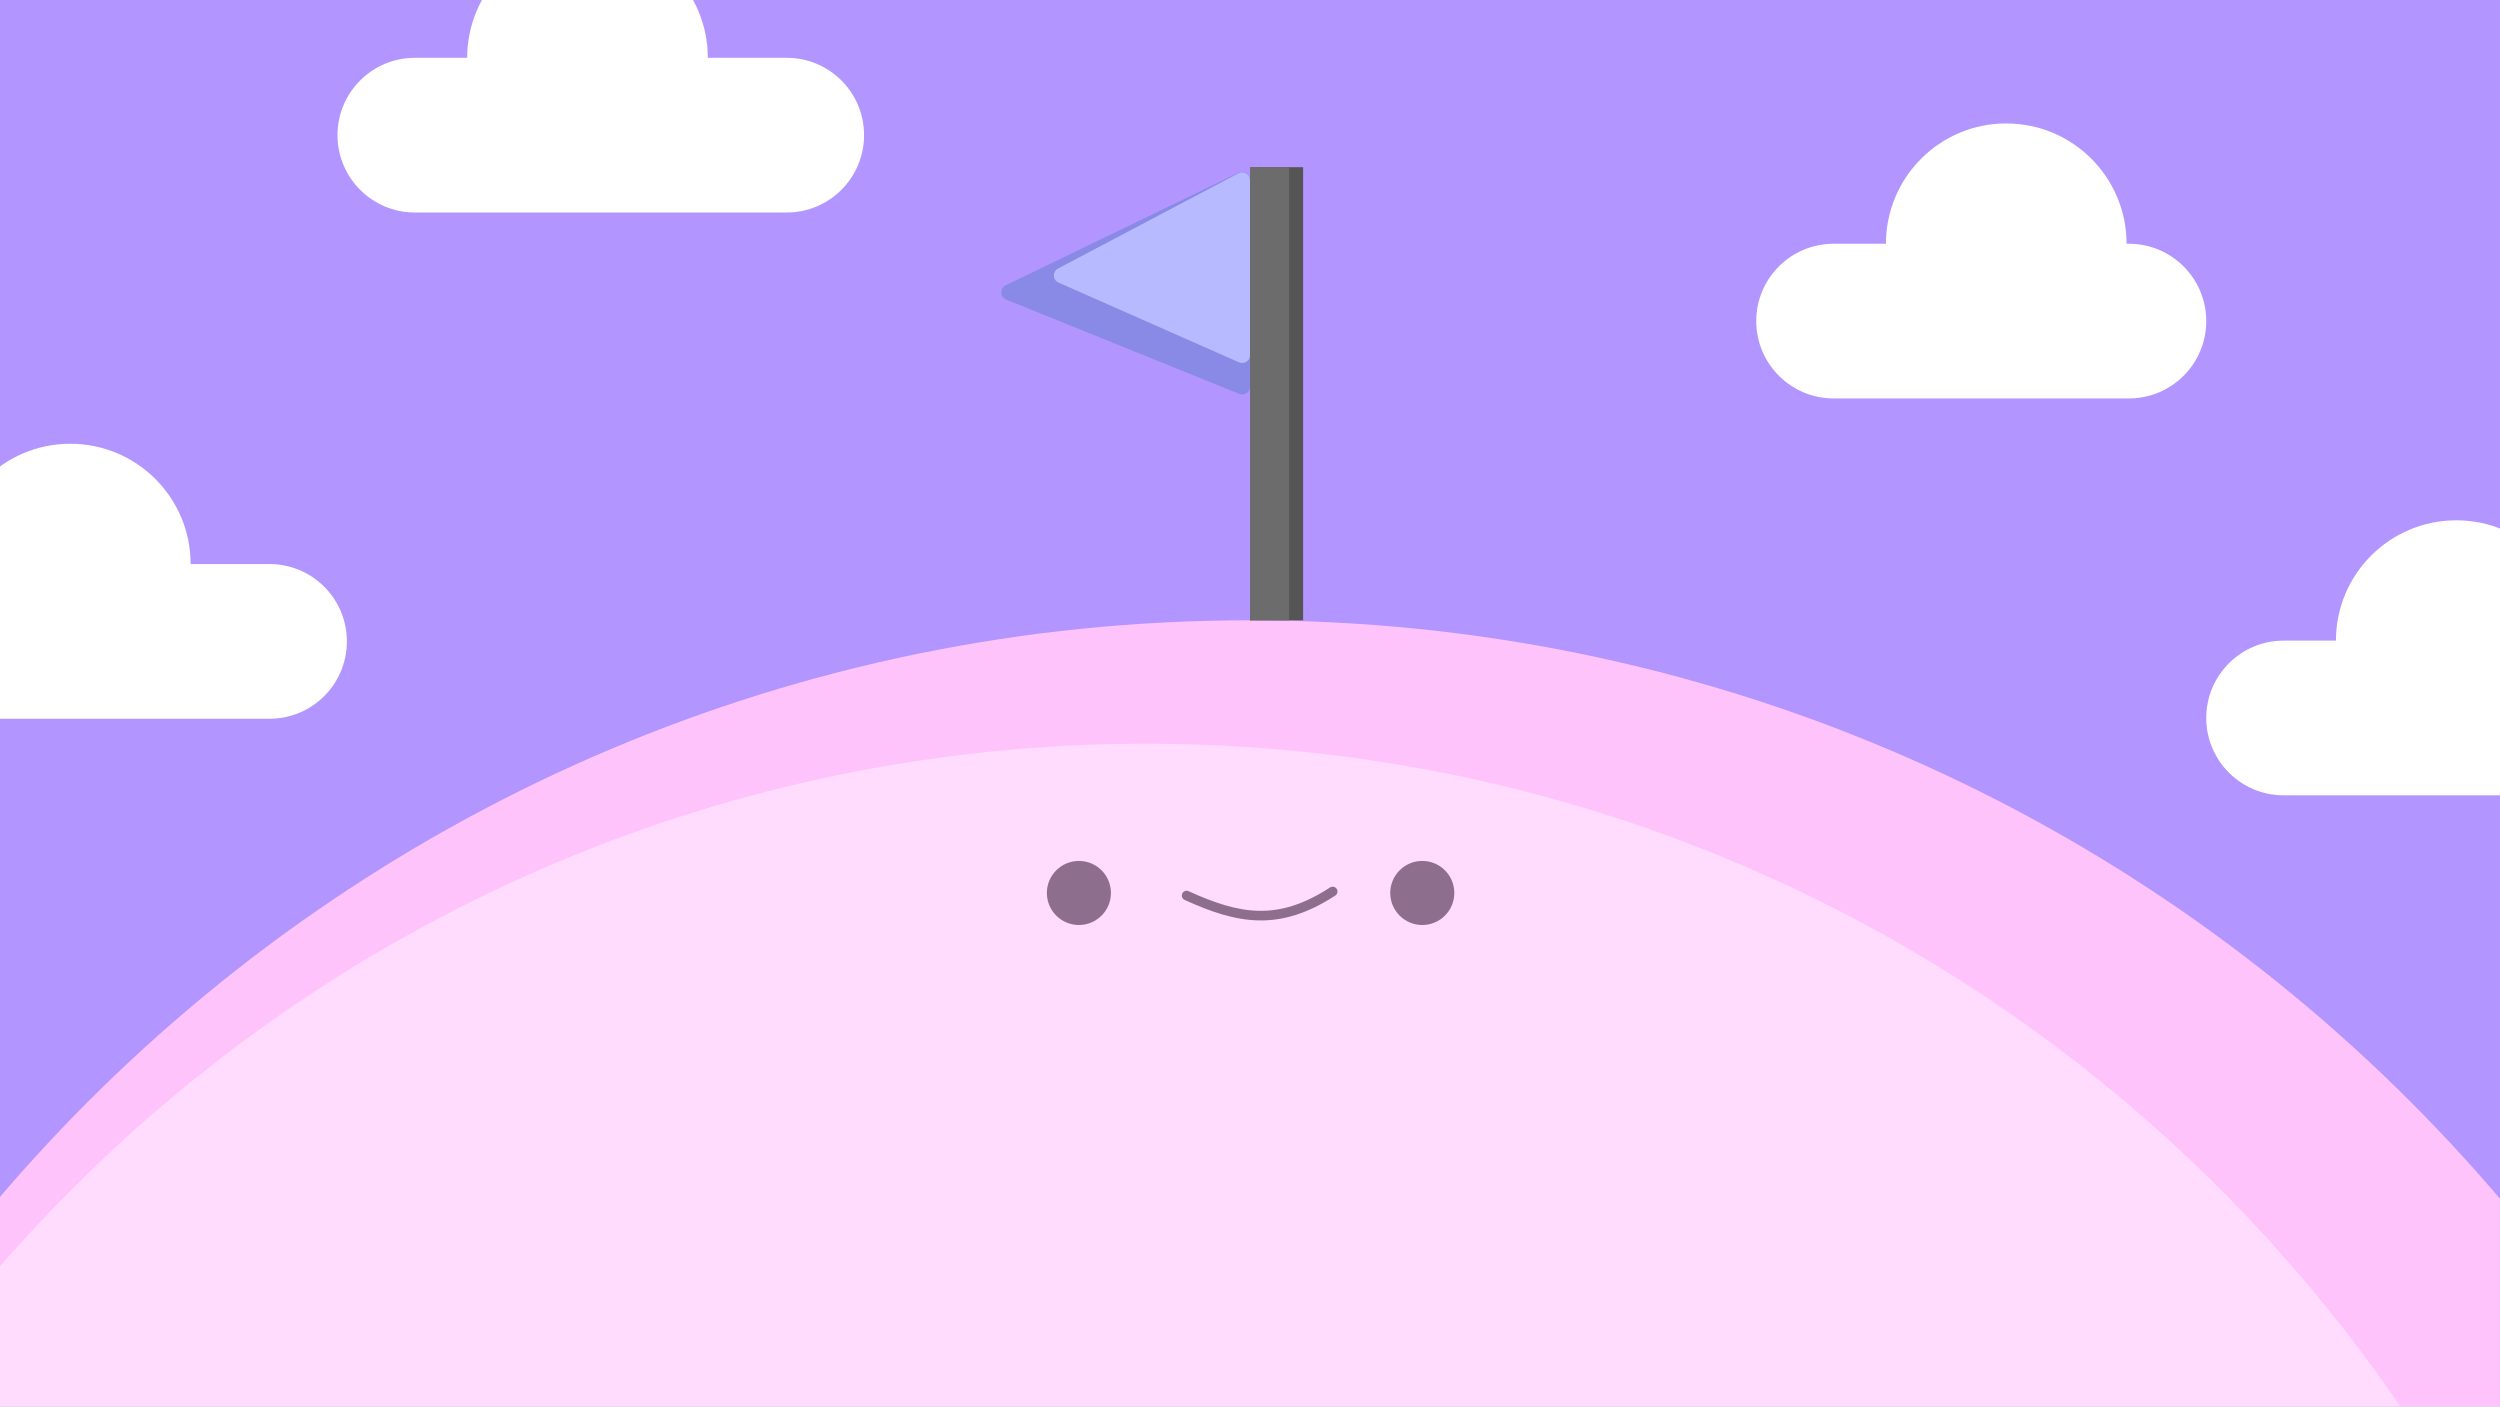
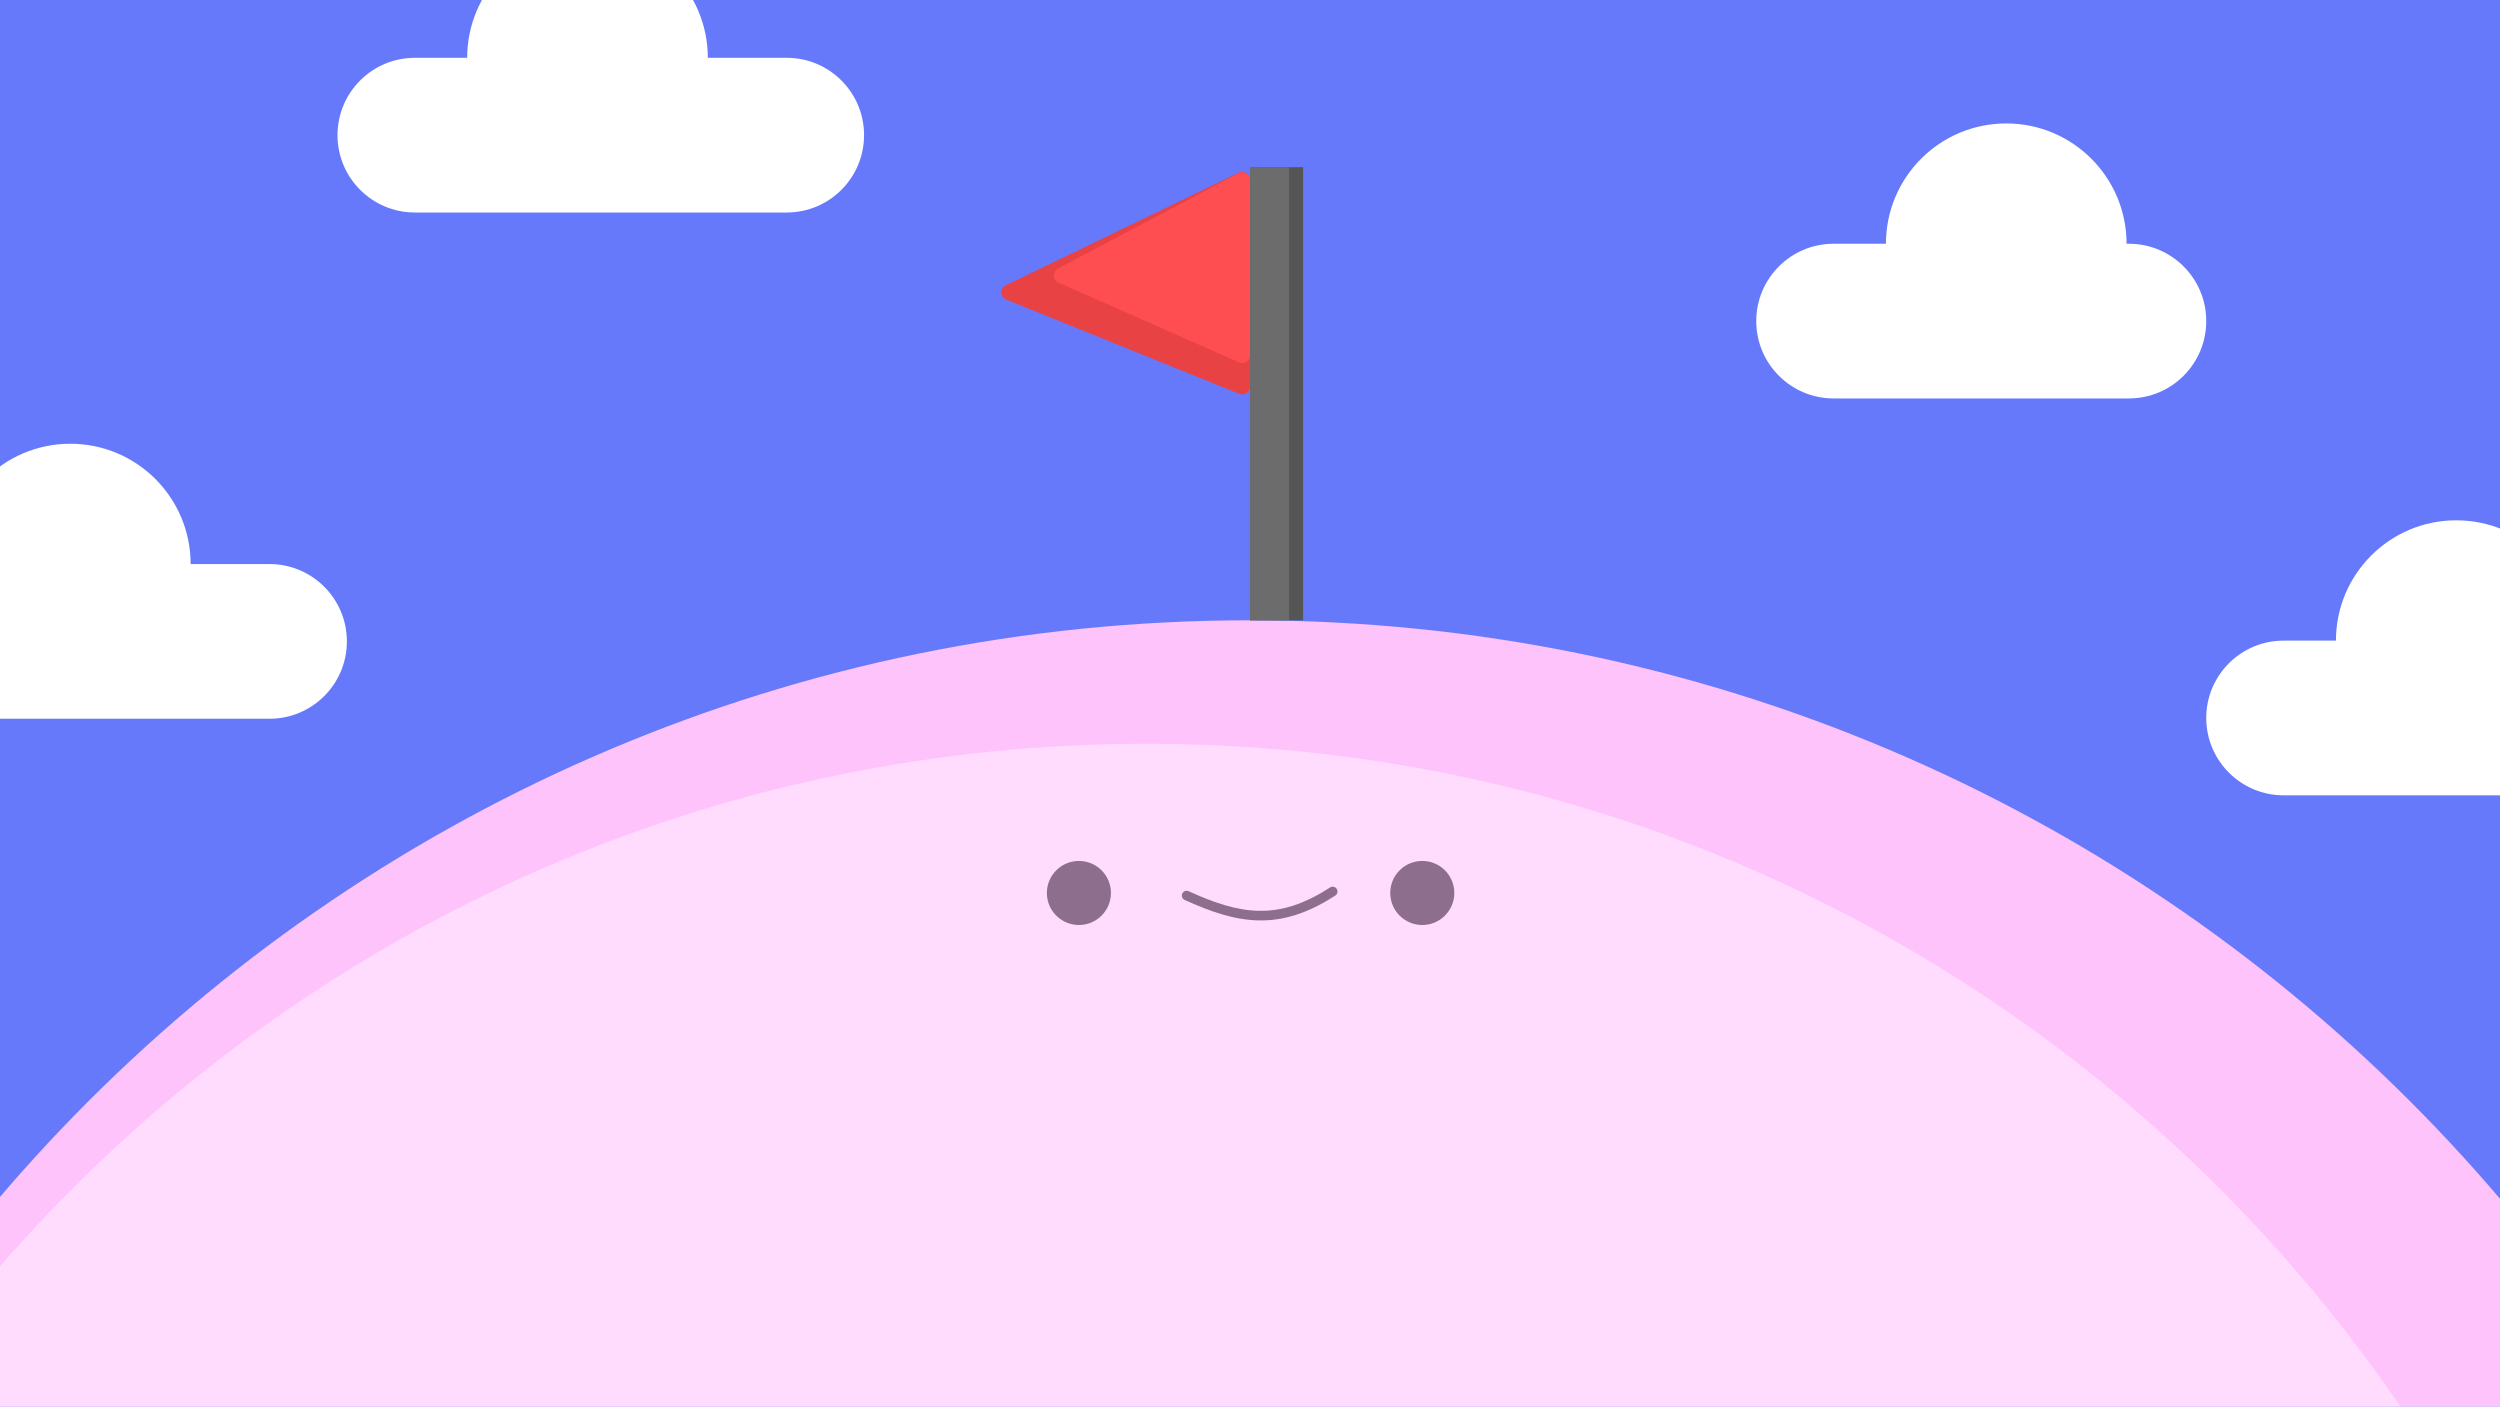
<svg xmlns="http://www.w3.org/2000/svg" width="1600" height="900" viewBox="0 0 1600 900" fill="none">
-   <g clip-path="url(#clip0_298_124251)">
-     <rect width="1600" height="900" fill="#B295FF" />
+   <g clip-path="url(#clip0_301_13753)">
+     <rect width="1600" height="900" fill="#6679FB" />
    <circle cx="799.5" cy="1447.5" r="1050.5" fill="#FFC3FC" />
    <circle cx="733.5" cy="1447.5" r="971.5" fill="#FFDBFD" />
    <rect x="800" y="107" width="34" height="290" fill="#555555" />
    <rect x="800" y="107" width="25" height="290" fill="#6C6C6C" />
-     <path d="M792.824 110.47C796.144 108.864 800 111.283 800 114.971V247.452C800 250.997 796.412 253.416 793.125 252.087L643.952 191.729C639.932 190.102 639.747 184.48 643.651 182.592L792.824 110.47Z" fill="#888AE5" />
-     <path d="M792.666 110.872C795.996 109.114 800 111.528 800 115.293V227.325C800 230.938 796.285 233.359 792.979 231.898L677.447 180.857C673.624 179.168 673.437 173.813 677.133 171.862L792.666 110.872Z" fill="#B8BAFF" />
+     <path d="M792.824 110.47C796.144 108.864 800 111.283 800 114.971V247.452C800 250.997 796.412 253.416 793.125 252.087L643.952 191.729C639.932 190.102 639.747 184.48 643.651 182.592L792.824 110.47Z" fill="#E94245" />
+     <path d="M792.666 110.872C795.996 109.114 800 111.528 800 115.293V227.325C800 230.938 796.285 233.359 792.979 231.898L677.447 180.857C673.624 179.168 673.437 173.813 677.133 171.862L792.666 110.872Z" fill="#FF4E51" />
    <circle cx="690.5" cy="571.5" r="20.5" fill="#8D6E8C" />
    <circle cx="910.258" cy="571.5" r="20.5" fill="#8D6E8C" />
    <path d="M760.706 570.367C759.157 569.662 757.337 570.342 756.639 571.887C755.942 573.432 756.632 575.256 758.181 575.961L759.443 573.164L760.706 570.367ZM854.602 573.134C856.021 572.209 856.416 570.305 855.483 568.881C854.551 567.457 852.644 567.052 851.224 567.978L852.913 570.556L854.602 573.134ZM759.443 573.164L758.181 575.961C774.841 583.548 790.004 588.76 805.54 589.062C821.17 589.366 836.858 584.701 854.602 573.134L852.913 570.556L851.224 567.978C834.291 579.016 819.79 583.189 805.628 582.914C791.372 582.636 777.139 577.85 760.706 570.367L759.443 573.164Z" fill="#8D6E8C" />
    <rect x="1124" y="156" width="288" height="99" rx="49.5" fill="white" />
    <circle cx="1284" cy="156" r="77" fill="white" />
    <rect x="-115" y="361" width="337" height="99" rx="49.5" fill="white" />
    <circle cx="45" cy="361" r="77" fill="white" />
    <rect x="216" y="37" width="337" height="99" rx="49.5" fill="white" />
    <circle cx="376" cy="37" r="77" fill="white" />
    <rect x="1412" y="410" width="337" height="99" rx="49.5" fill="white" />
    <circle cx="1572" cy="410" r="77" fill="white" />
  </g>
  <defs>
-     <clipPath id="clip0_298_124251">
+     <clipPath id="clip0_301_13753">
      <rect width="1600" height="900" fill="white" />
    </clipPath>
  </defs>
</svg>
